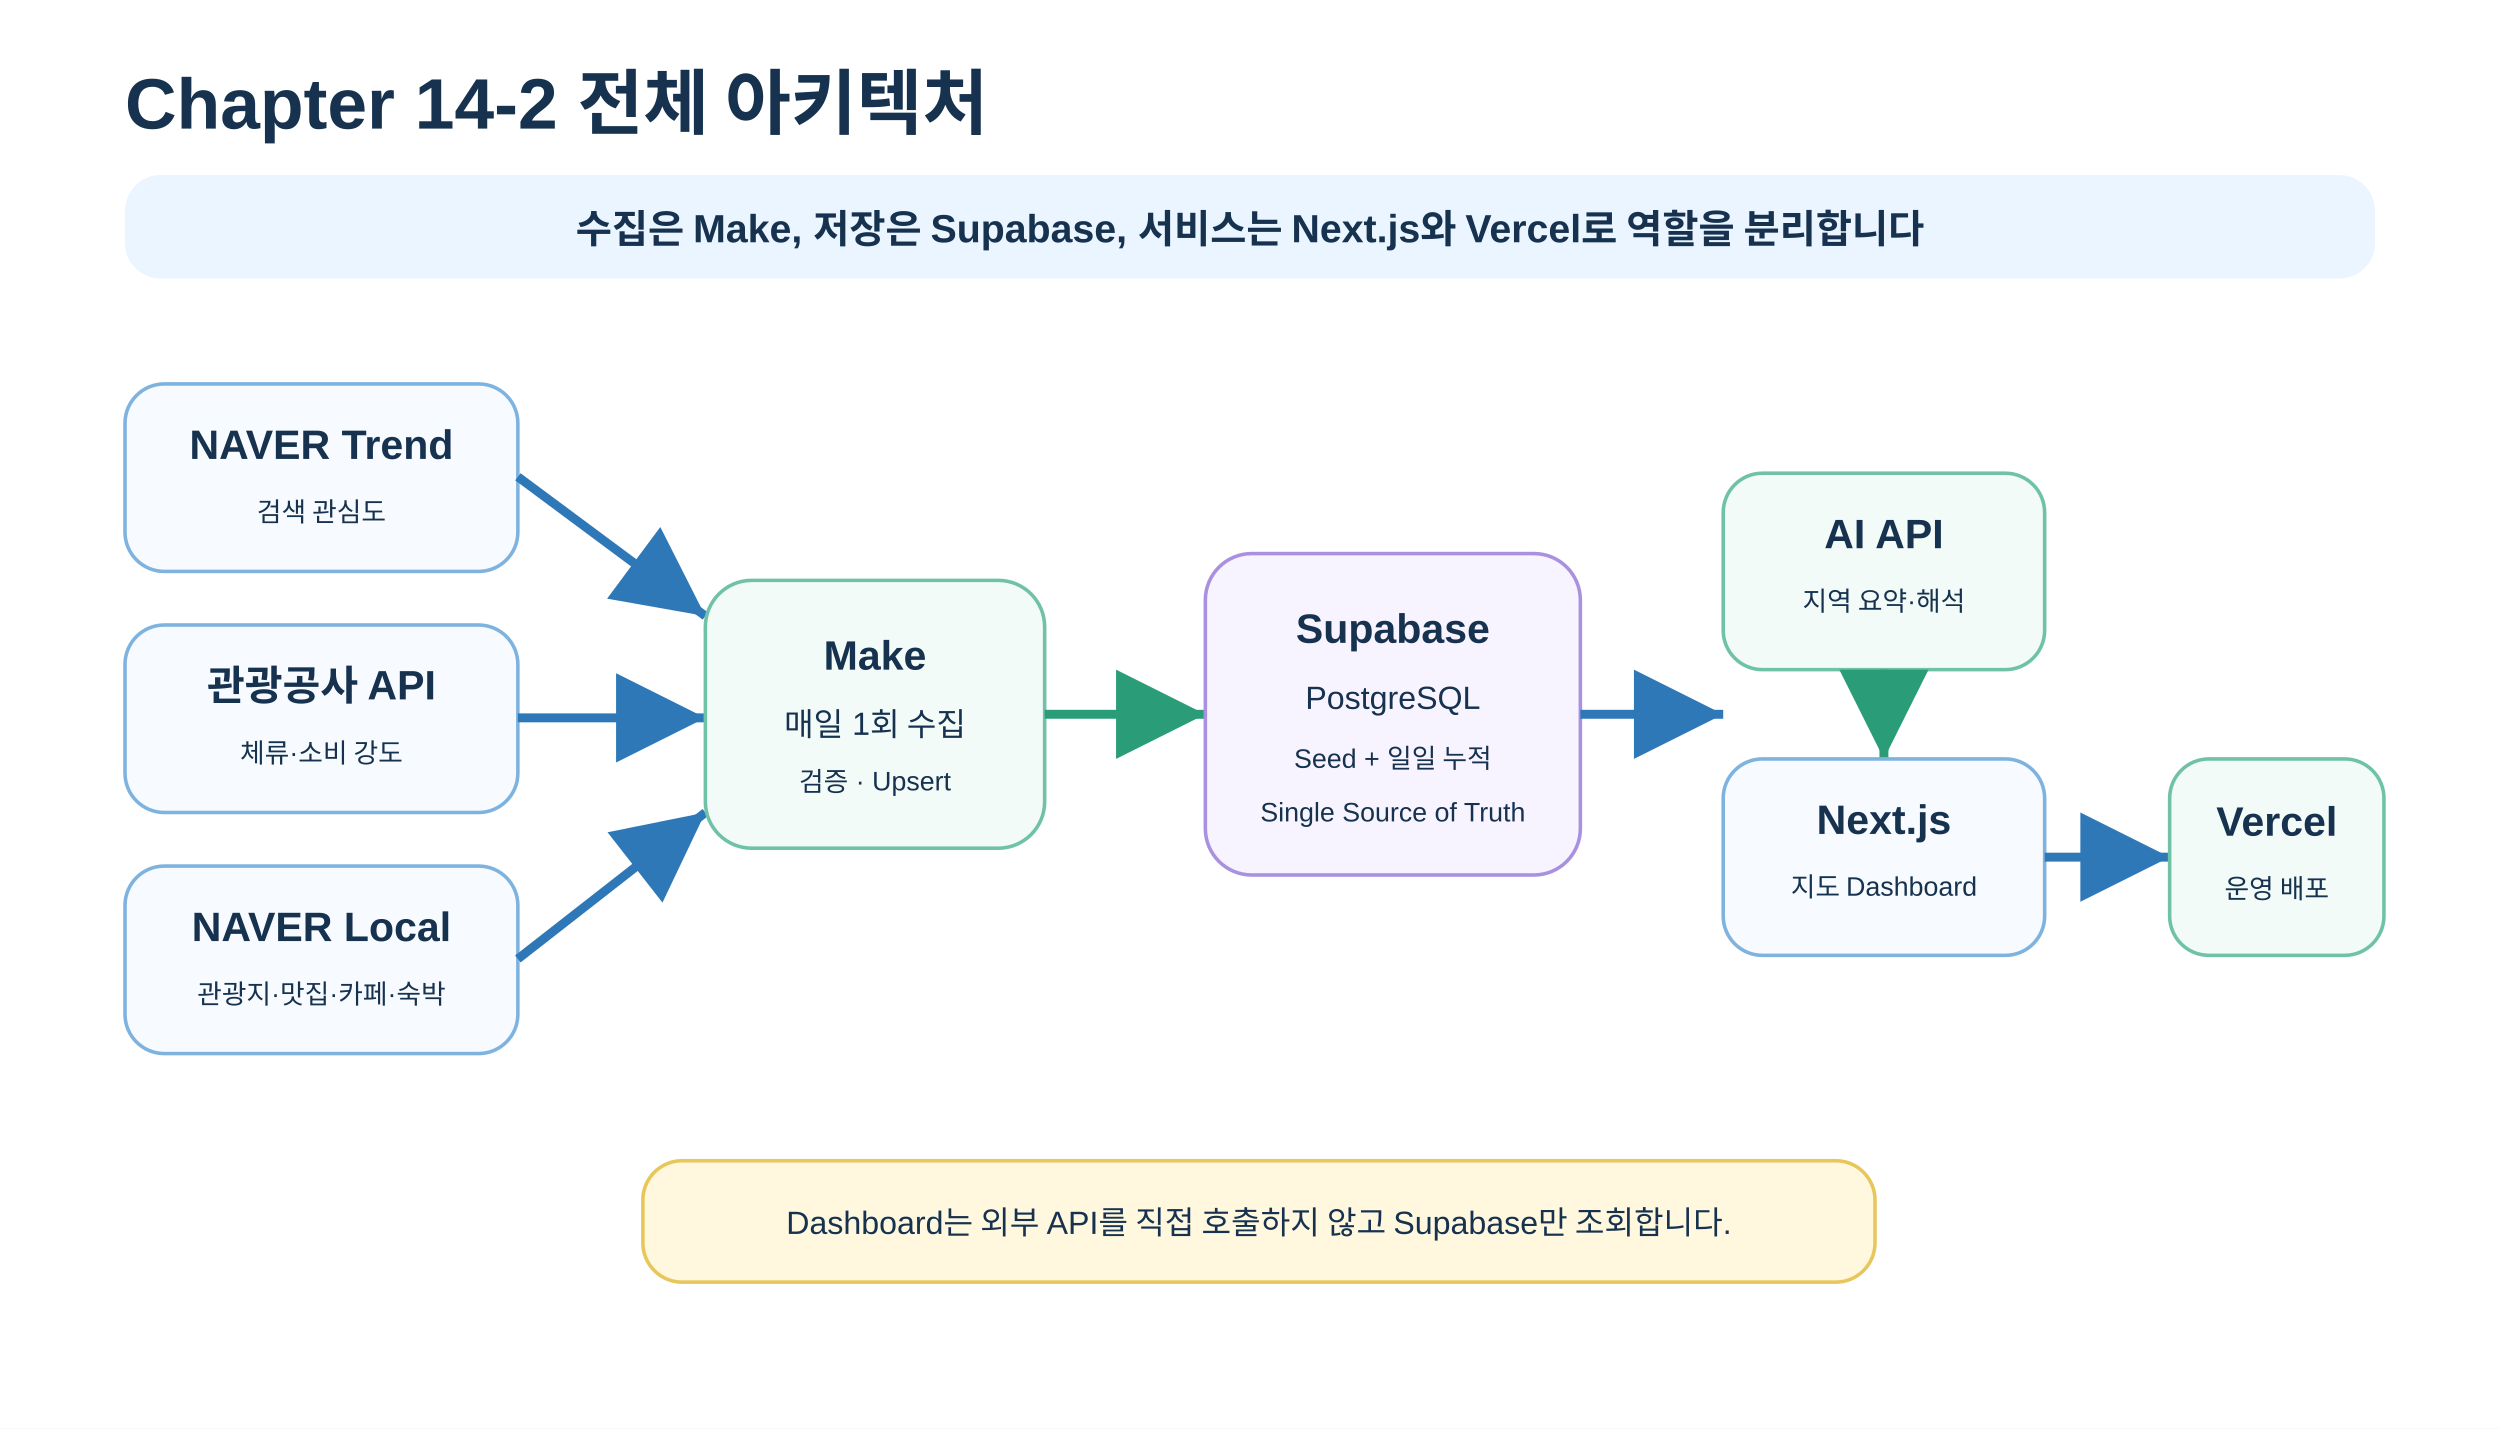
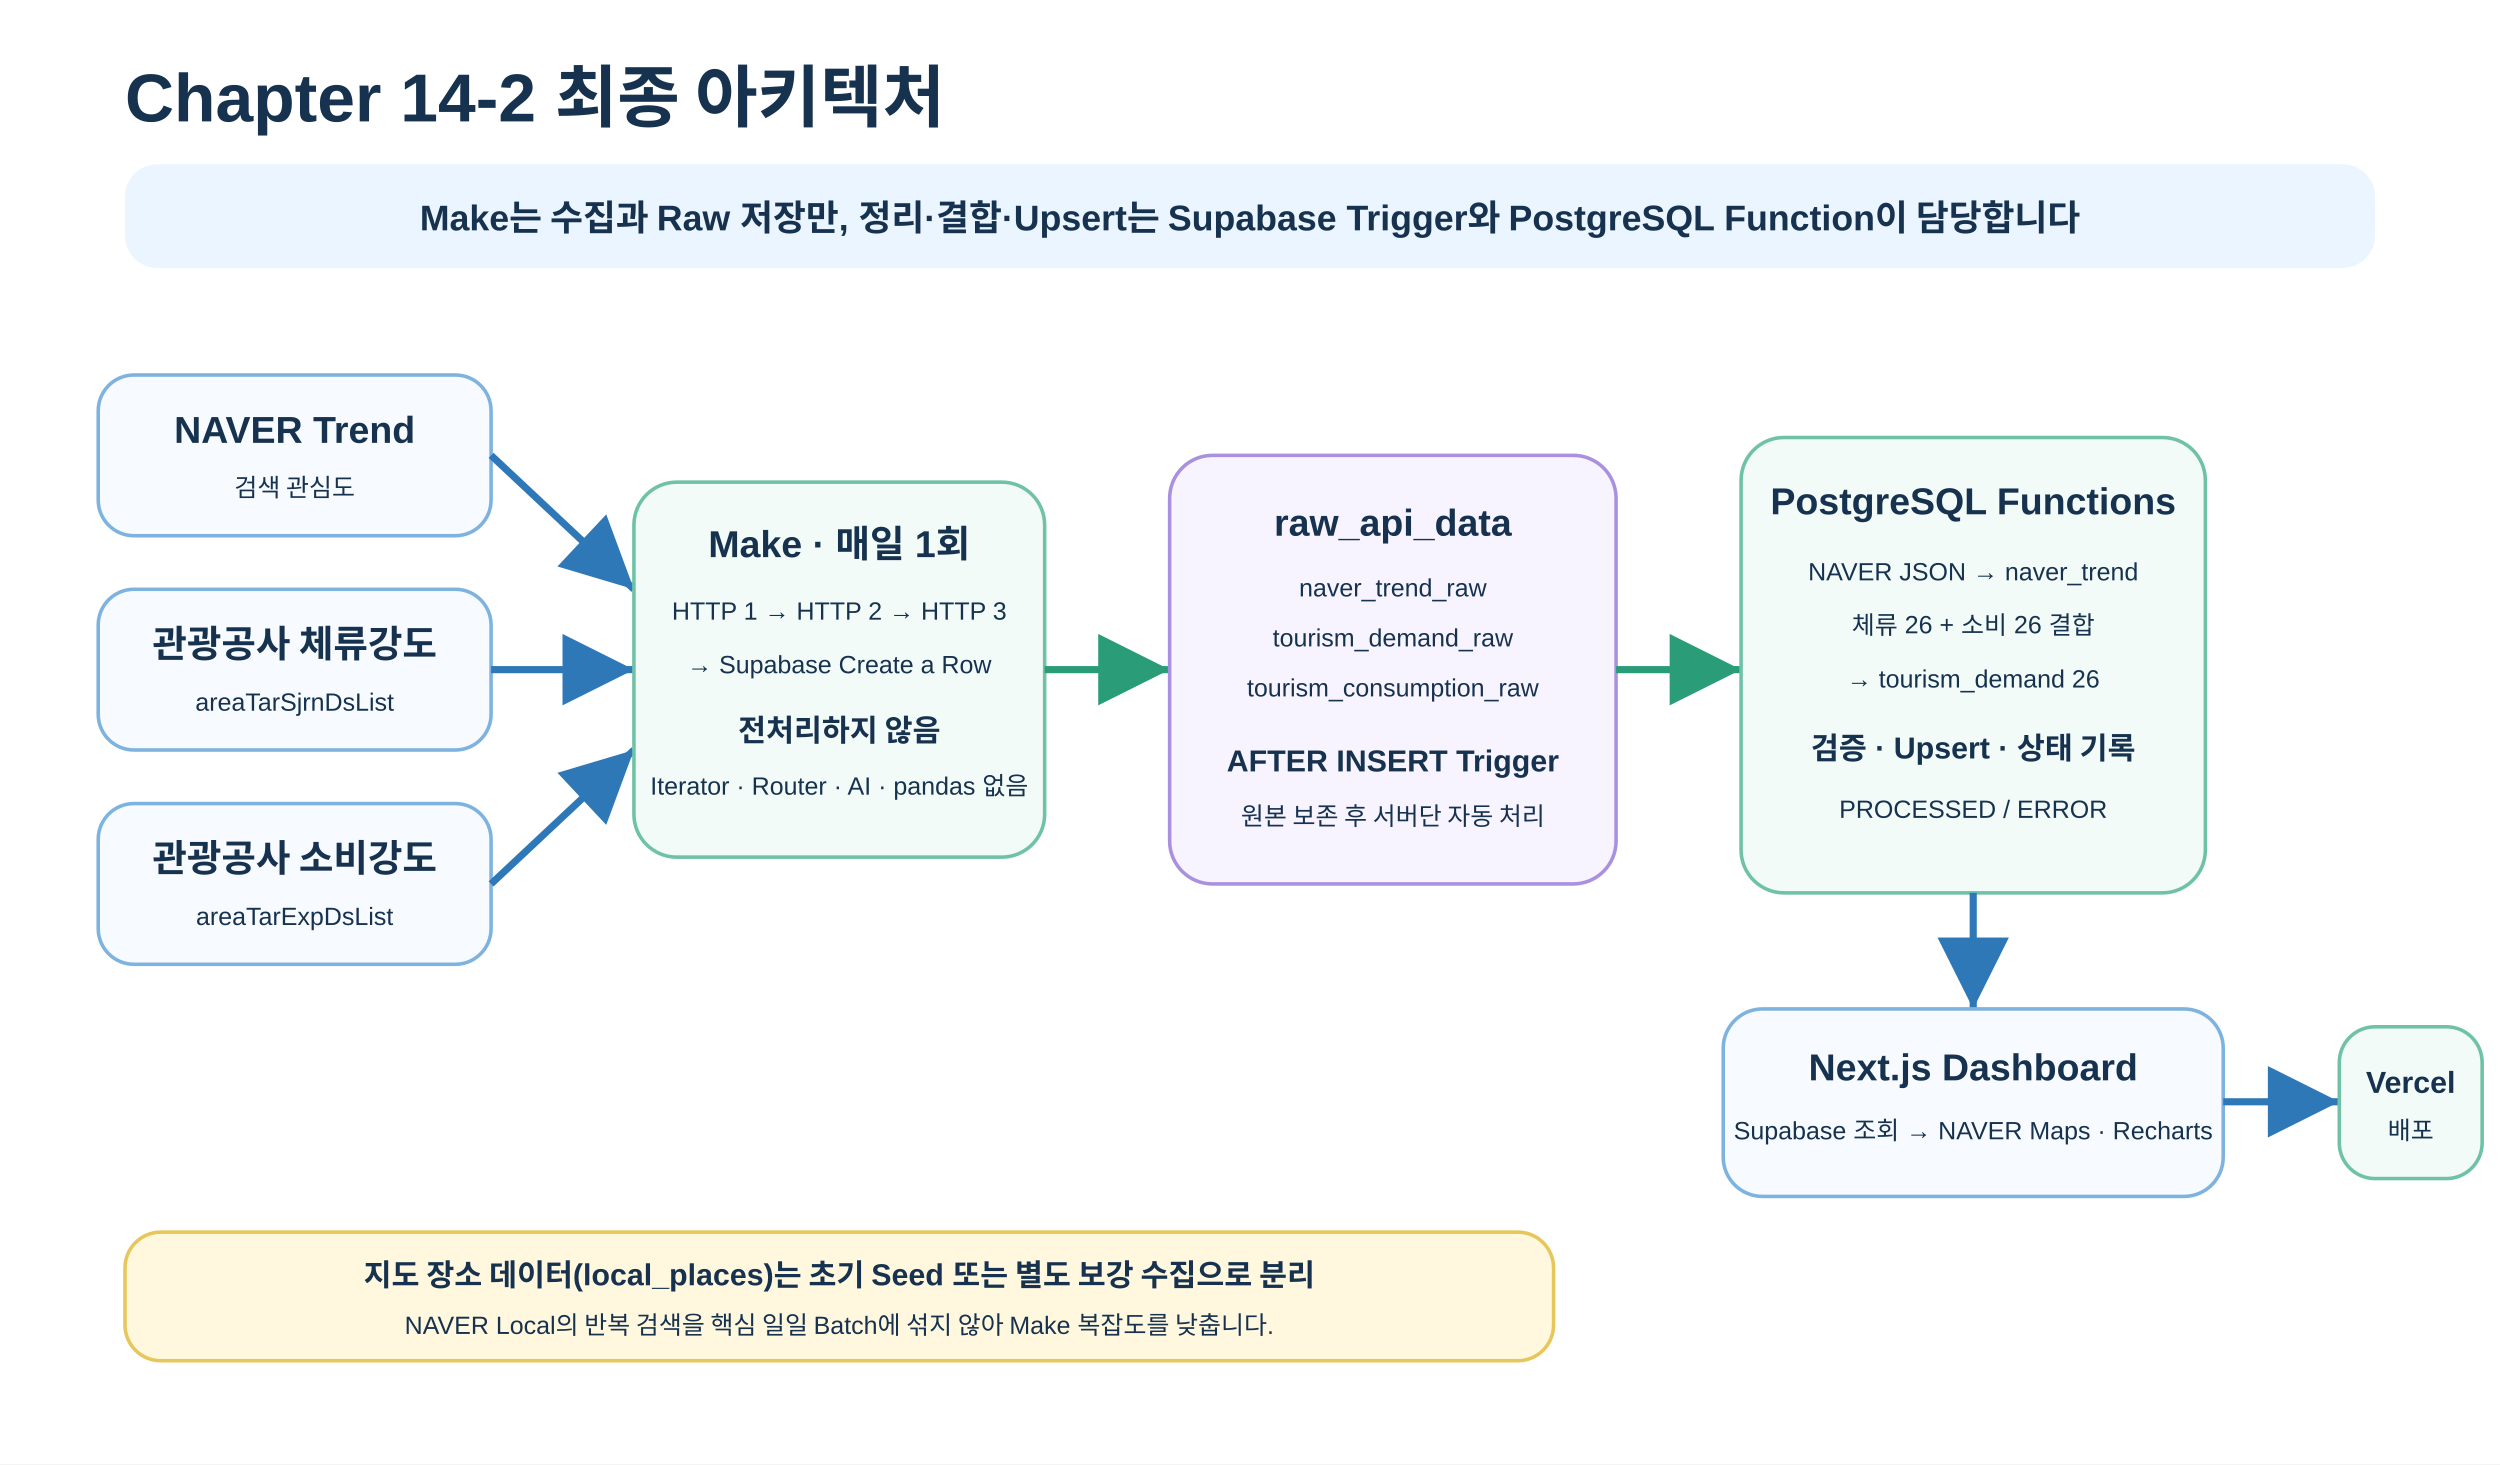
- <svg xmlns="http://www.w3.org/2000/svg" width="1400" height="800" viewBox="0 0 1400 800">
-   <rect width="1400" height="800" fill="#ffffff" />
+ <svg xmlns="http://www.w3.org/2000/svg" width="1400" height="820" viewBox="0 0 1400 820">
+   <rect width="1400" height="820" fill="#fff" />
  <style>
- .t{font-family:Arial,'Noto Sans KR',sans-serif;fill:#16324f}
- .title{font-size:40px;font-weight:700}
- .sub{font-size:22px;font-weight:600}
- .h{font-size:23px;font-weight:700}
- .b{font-size:18px;font-weight:500}
- .s{font-size:15px;font-weight:500}
- .box{fill:#f7fbff;stroke:#7eb3df;stroke-width:2}
- .box2{fill:#f2fbf8;stroke:#6fc2a7;stroke-width:2}
- .box3{fill:#f8f4ff;stroke:#aa91df;stroke-width:2}
- .note{fill:#fff8df;stroke:#e7c75c;stroke-width:2}
- .arrow{stroke:#2f78b7;stroke-width:5;fill:none;marker-end:url(#a)}
- .arrow2{stroke:#2a9d78;stroke-width:5;fill:none;marker-end:url(#b)}
+ .t{font-family:Arial,'Noto Sans KR',sans-serif;fill:#16324f}.title{font-size:38px;font-weight:700}.sub{font-size:20px;font-weight:600}.h{font-size:21px;font-weight:700}.b{font-size:17px;font-weight:600}.s{font-size:14px;font-weight:500}
+ .b1{fill:#f7fbff;stroke:#7eb3df;stroke-width:2}.b2{fill:#f2fbf8;stroke:#6fc2a7;stroke-width:2}.b3{fill:#f8f4ff;stroke:#aa91df;stroke-width:2}.note{fill:#fff8df;stroke:#e7c75c;stroke-width:2}
+ .a{stroke:#2f78b7;stroke-width:4;fill:none;marker-end:url(#m)}.ag{stroke:#2a9d78;stroke-width:4;fill:none;marker-end:url(#g)}
</style>
  <defs>
-     <marker id="a" markerWidth="12" markerHeight="12" refX="10" refY="5" orient="auto">
-       <path d="M0,0 L10,5 L0,10 z" fill="#2f78b7" />
+     <marker id="m" markerWidth="12" markerHeight="12" refX="10" refY="5" orient="auto">
+       <path d="M0,0 L10,5 L0,10z" fill="#2f78b7" />
    </marker>
-     <marker id="b" markerWidth="12" markerHeight="12" refX="10" refY="5" orient="auto">
-       <path d="M0,0 L10,5 L0,10 z" fill="#2a9d78" />
+     <marker id="g" markerWidth="12" markerHeight="12" refX="10" refY="5" orient="auto">
+       <path d="M0,0 L10,5 L0,10z" fill="#2a9d78" />
    </marker>
  </defs>
-   <text x="70" y="72" class="t title">Chapter 14-2 전체 아키텍처</text>
-   <rect x="70" y="98" width="1260" height="58" rx="20" fill="#eaf5ff" />
-   <text x="700" y="136" text-anchor="middle" class="t sub">수집은 Make, 저장은 Supabase, 서비스는 Next.js와 Vercel로 역할을 분리합니다</text>
-   <rect x="70" y="215" width="220" height="105" rx="22" class="box" />
-   <text x="180" y="257" text-anchor="middle" class="t h">NAVER Trend</text>
-   <text x="180" y="292" text-anchor="middle" class="t s">검색 관심도</text>
-   <rect x="70" y="350" width="220" height="105" rx="22" class="box" />
-   <text x="180" y="392" text-anchor="middle" class="t h">관광공사 API</text>
-   <text x="180" y="427" text-anchor="middle" class="t s">체류·소비 강도</text>
-   <rect x="70" y="485" width="220" height="105" rx="22" class="box" />
-   <text x="180" y="527" text-anchor="middle" class="t h">NAVER Local</text>
-   <text x="180" y="562" text-anchor="middle" class="t s">관광지·맛집·카페·숙박</text>
-   <path d="M290 267 L395 345" class="arrow" />
-   <path d="M290 402 L395 402" class="arrow" />
-   <path d="M290 537 L395 455" class="arrow" />
-   <rect x="395" y="325" width="190" height="150" rx="26" class="box2" />
-   <text x="490" y="375" text-anchor="middle" class="t h">Make</text>
-   <text x="490" y="412" text-anchor="middle" class="t b">매일 1회 수집</text>
-   <text x="490" y="443" text-anchor="middle" class="t s">검증 · Upsert</text>
-   <path d="M585 400 L675 400" class="arrow2" />
-   <rect x="675" y="310" width="210" height="180" rx="26" class="box3" />
-   <text x="780" y="360" text-anchor="middle" class="t h">Supabase</text>
-   <text x="780" y="397" text-anchor="middle" class="t b">PostgreSQL</text>
-   <text x="780" y="430" text-anchor="middle" class="t s">Seed + 일일 누적</text>
-   <text x="780" y="460" text-anchor="middle" class="t s">Single Source of Truth</text>
-   <path d="M885 400 L965 400" class="arrow" />
-   <rect x="965" y="265" width="180" height="110" rx="22" class="box2" />
-   <text x="1055" y="307" text-anchor="middle" class="t h">AI API</text>
-   <text x="1055" y="342" text-anchor="middle" class="t s">지역 요약·해석</text>
-   <path d="M1055 375 L1055 425" class="arrow2" />
-   <rect x="965" y="425" width="180" height="110" rx="22" class="box" />
-   <text x="1055" y="467" text-anchor="middle" class="t h">Next.js</text>
-   <text x="1055" y="502" text-anchor="middle" class="t s">지도 Dashboard</text>
-   <path d="M1145 480 L1215 480" class="arrow" />
-   <rect x="1215" y="425" width="120" height="110" rx="22" class="box2" />
-   <text x="1275" y="468" text-anchor="middle" class="t h">Vercel</text>
-   <text x="1275" y="503" text-anchor="middle" class="t s">운영 배포</text>
-   <rect x="360" y="650" width="690" height="68" rx="22" class="note" />
-   <text x="705" y="691" text-anchor="middle" class="t b">Dashboard는 외부 API를 직접 호출하지 않고 Supabase만 조회합니다.</text>
+   <text x="70" y="68" class="t title">Chapter 14-2 최종 아키텍처</text>
+   <rect x="70" y="92" width="1260" height="58" rx="18" fill="#eaf5ff" />
+   <text x="700" y="129" text-anchor="middle" class="t sub">Make는 수집과 Raw 저장만, 정리·결합·Upsert는 Supabase Trigger와 PostgreSQL Function이 담당합니다</text>
+   <rect x="55" y="210" width="220" height="90" rx="20" class="b1" />
+   <text x="165" y="248" text-anchor="middle" class="t h">NAVER Trend</text>
+   <text x="165" y="278" text-anchor="middle" class="t s">검색 관심도</text>
+   <rect x="55" y="330" width="220" height="90" rx="20" class="b1" />
+   <text x="165" y="368" text-anchor="middle" class="t h">관광공사 체류강도</text>
+   <text x="165" y="398" text-anchor="middle" class="t s">areaTarSjrnDsList</text>
+   <rect x="55" y="450" width="220" height="90" rx="20" class="b1" />
+   <text x="165" y="488" text-anchor="middle" class="t h">관광공사 소비강도</text>
+   <text x="165" y="518" text-anchor="middle" class="t s">areaTarExpDsList</text>
+   <path d="M275 255 L355 330" class="a" />
+   <path d="M275 375 L355 375" class="a" />
+   <path d="M275 495 L355 420" class="a" />
+   <rect x="355" y="270" width="230" height="210" rx="24" class="b2" />
+   <text x="470" y="312" text-anchor="middle" class="t h">Make · 매일 1회</text>
+   <text x="470" y="347" text-anchor="middle" class="t s">HTTP 1 → HTTP 2 → HTTP 3</text>
+   <text x="470" y="377" text-anchor="middle" class="t s">→ Supabase Create a Row</text>
+   <text x="470" y="415" text-anchor="middle" class="t b">전처리하지 않음</text>
+   <text x="470" y="445" text-anchor="middle" class="t s">Iterator · Router · AI · pandas 없음</text>
+   <path d="M585 375 L655 375" class="ag" />
+   <rect x="655" y="255" width="250" height="240" rx="24" class="b3" />
+   <text x="780" y="300" text-anchor="middle" class="t h">raw_api_data</text>
+   <text x="780" y="334" text-anchor="middle" class="t s">naver_trend_raw</text>
+   <text x="780" y="362" text-anchor="middle" class="t s">tourism_demand_raw</text>
+   <text x="780" y="390" text-anchor="middle" class="t s">tourism_consumption_raw</text>
+   <text x="780" y="432" text-anchor="middle" class="t b">AFTER INSERT Trigger</text>
+   <text x="780" y="462" text-anchor="middle" class="t s">원본 보존 후 서버단 자동 처리</text>
+   <path d="M905 375 L975 375" class="ag" />
+   <rect x="975" y="245" width="260" height="255" rx="24" class="b2" />
+   <text x="1105" y="288" text-anchor="middle" class="t h">PostgreSQL Functions</text>
+   <text x="1105" y="325" text-anchor="middle" class="t s">NAVER JSON → naver_trend</text>
+   <text x="1105" y="355" text-anchor="middle" class="t s">체류 26 + 소비 26 결합</text>
+   <text x="1105" y="385" text-anchor="middle" class="t s">→ tourism_demand 26</text>
+   <text x="1105" y="425" text-anchor="middle" class="t b">검증 · Upsert · 상태 기록</text>
+   <text x="1105" y="458" text-anchor="middle" class="t s">PROCESSED / ERROR</text>
+   <path d="M1105 500 L1105 565" class="a" />
+   <rect x="965" y="565" width="280" height="105" rx="22" class="b1" />
+   <text x="1105" y="605" text-anchor="middle" class="t h">Next.js Dashboard</text>
+   <text x="1105" y="638" text-anchor="middle" class="t s">Supabase 조회 → NAVER Maps · Recharts</text>
+   <path d="M1245 617 L1310 617" class="a" />
+   <rect x="1310" y="575" width="80" height="85" rx="20" class="b2" />
+   <text x="1350" y="612" text-anchor="middle" class="t b">Vercel</text>
+   <text x="1350" y="638" text-anchor="middle" class="t s">배포</text>
+   <rect x="70" y="690" width="800" height="72" rx="20" class="note" />
+   <text x="470" y="720" text-anchor="middle" class="t b">지도 장소 데이터(local_places)는 초기 Seed 또는 별도 보강 수집으로 분리</text>
+   <text x="470" y="747" text-anchor="middle" class="t s">NAVER Local의 반복 검색을 핵심 일일 Batch에 섞지 않아 Make 복잡도를 낮춥니다.</text>
</svg>
